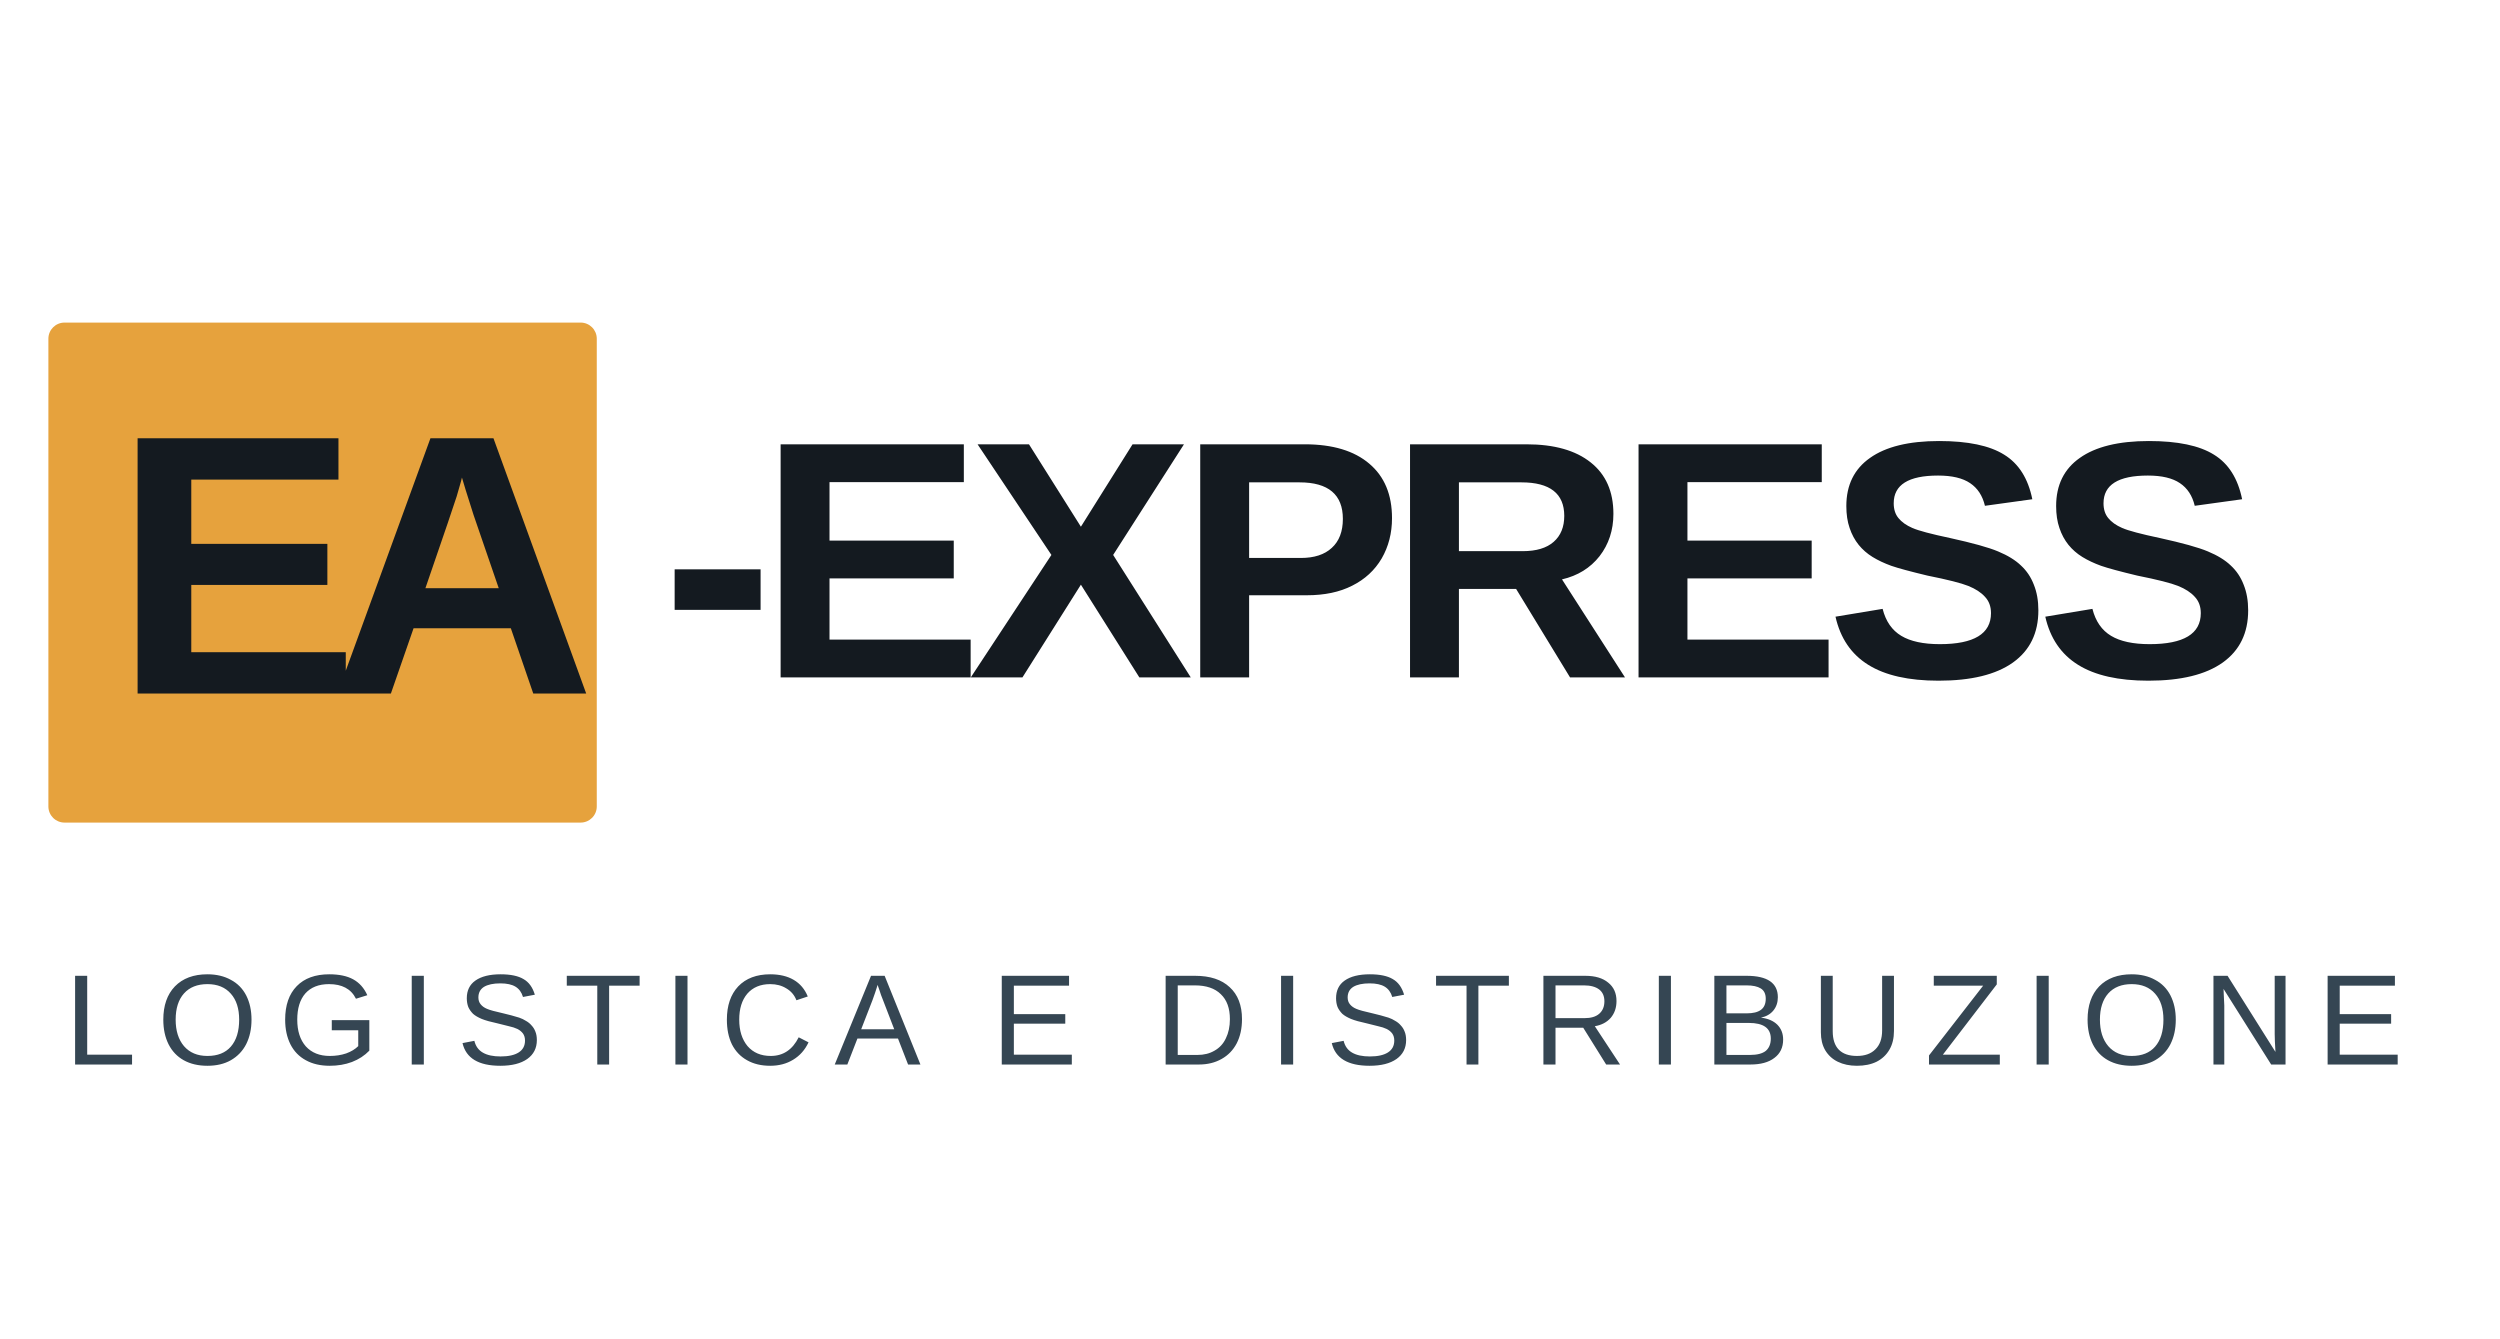
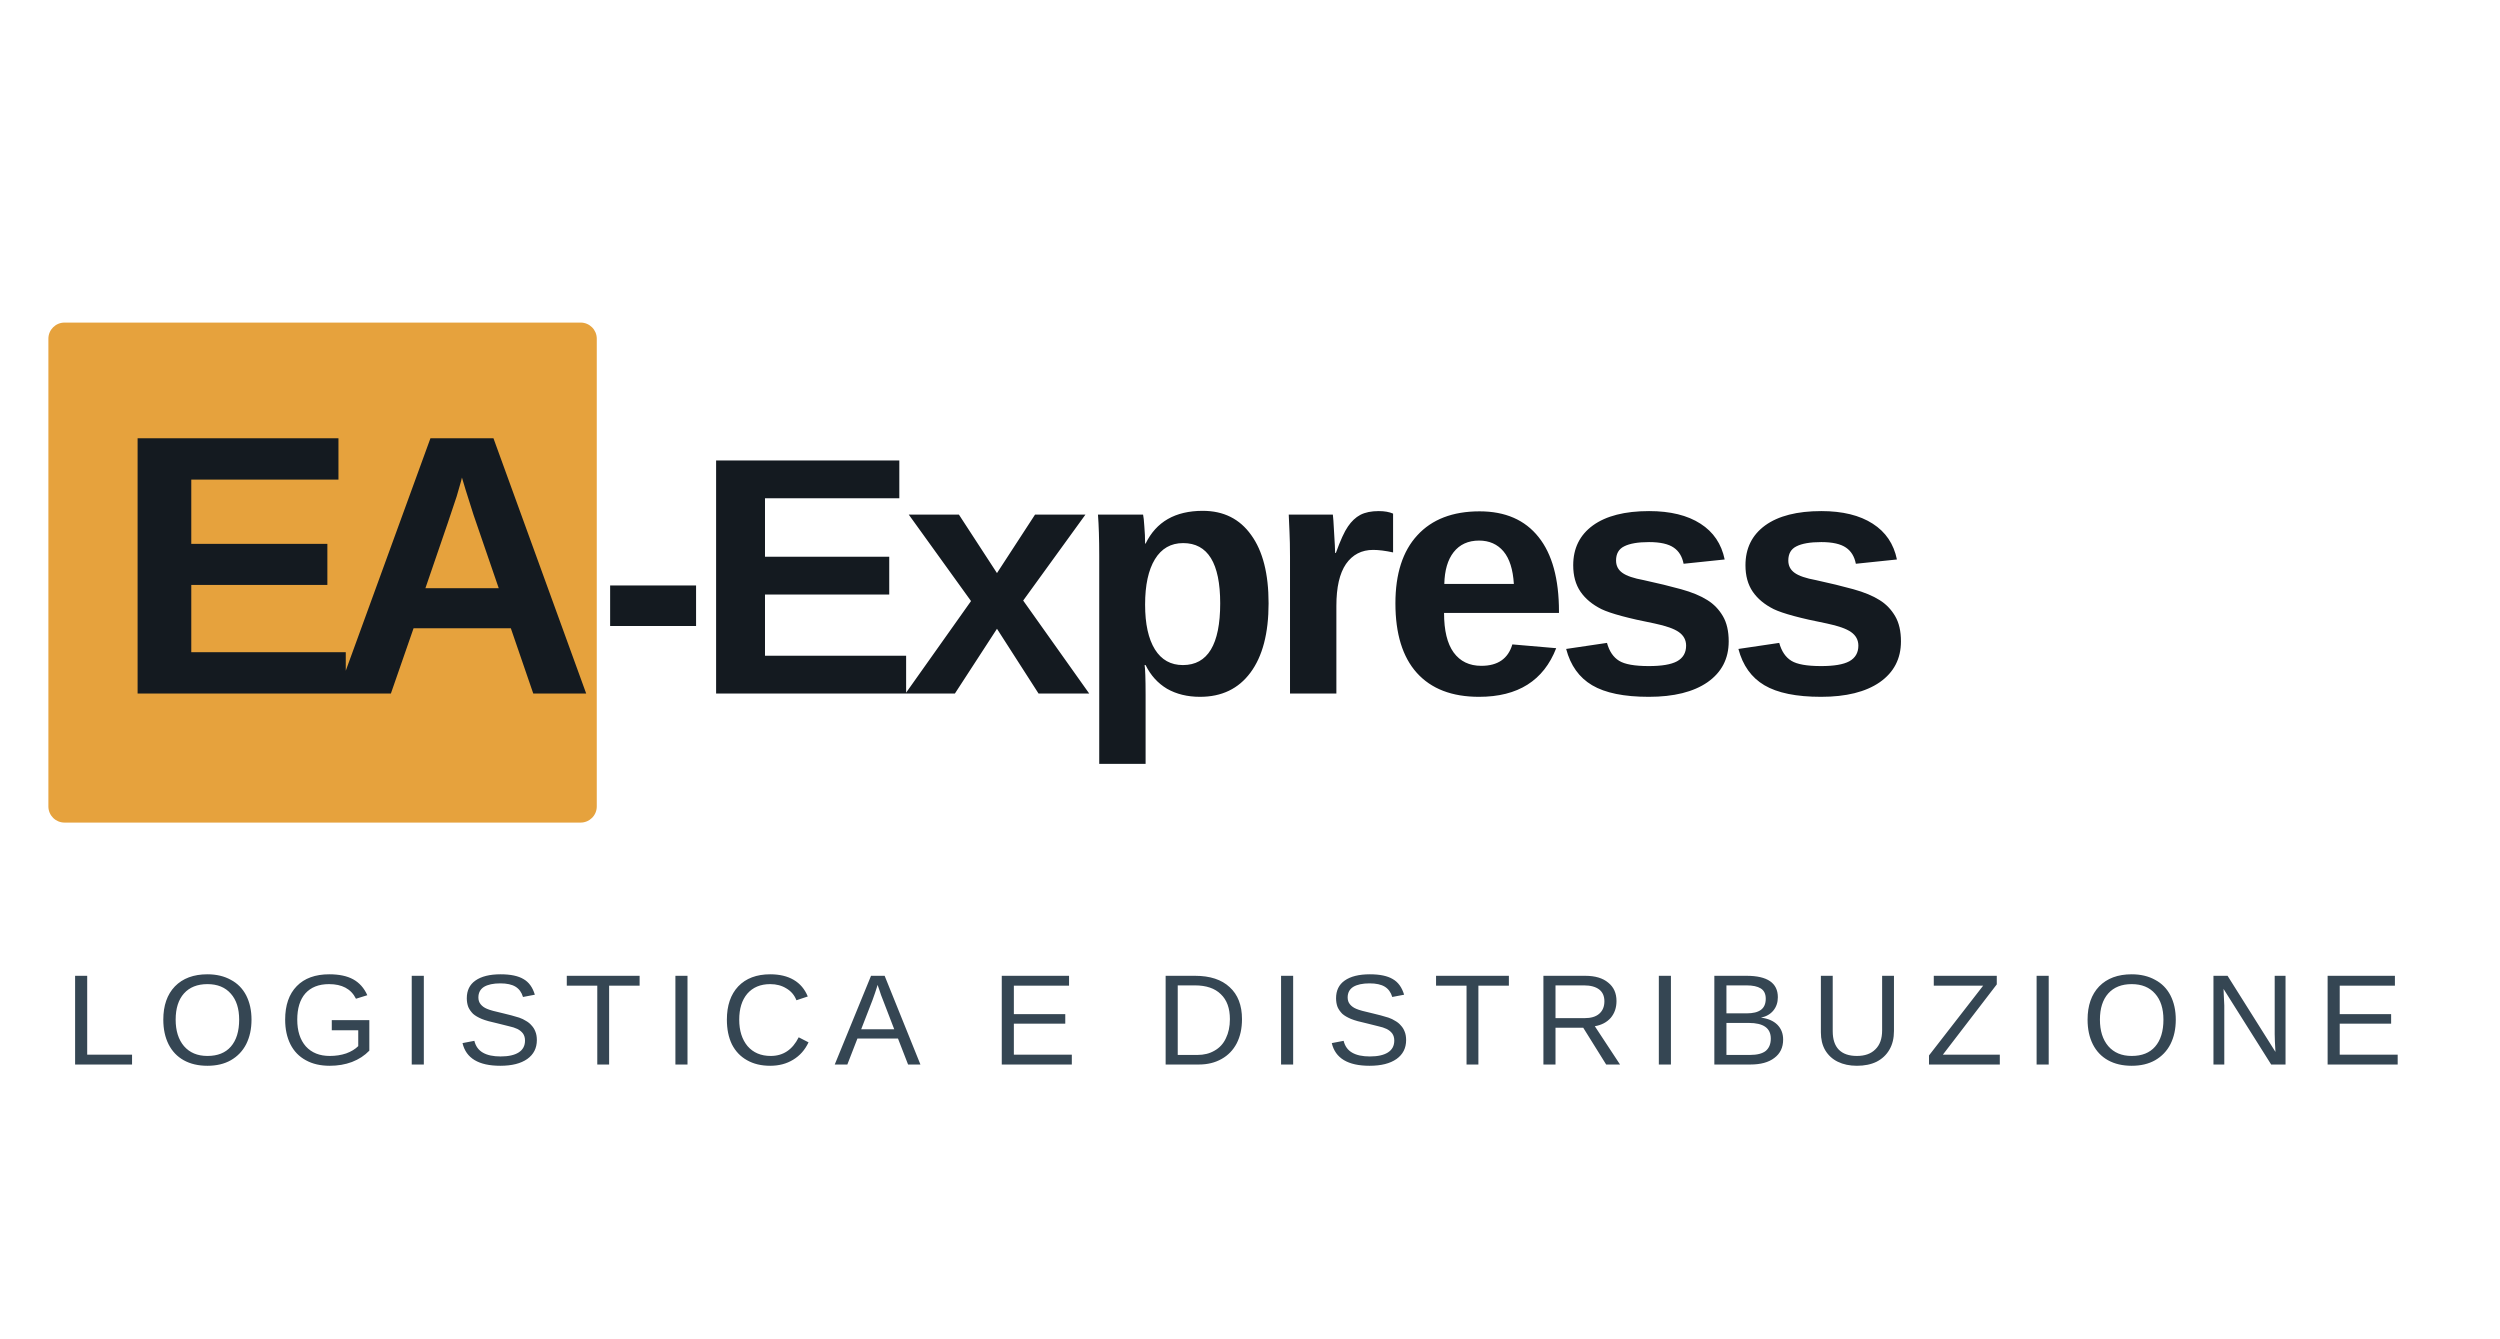
<svg xmlns="http://www.w3.org/2000/svg" width="155" height="83" viewBox="0 0 155 83" role="img" aria-labelledby="brand-title">
  <rect x="3" y="20" width="34" height="31" rx="1" fill="#e6a23d" />
  <g font-family="Arial, sans-serif" font-weight="700" fill="#141a20">
    <text x="7" y="43" font-size="23" letter-spacing="-2">EA</text>
-     <text x="41" y="42" font-size="21" letter-spacing="-1">-EXPRESS</text>
+     <text x="37" y="43" font-size="21" letter-spacing="-1">-Express</text>
  </g>
  <text x="4" y="66" font-family="Arial, sans-serif" font-size="8" letter-spacing="1.3" fill="#354653">LOGISTICA E DISTRIBUZIONE</text>
</svg>
